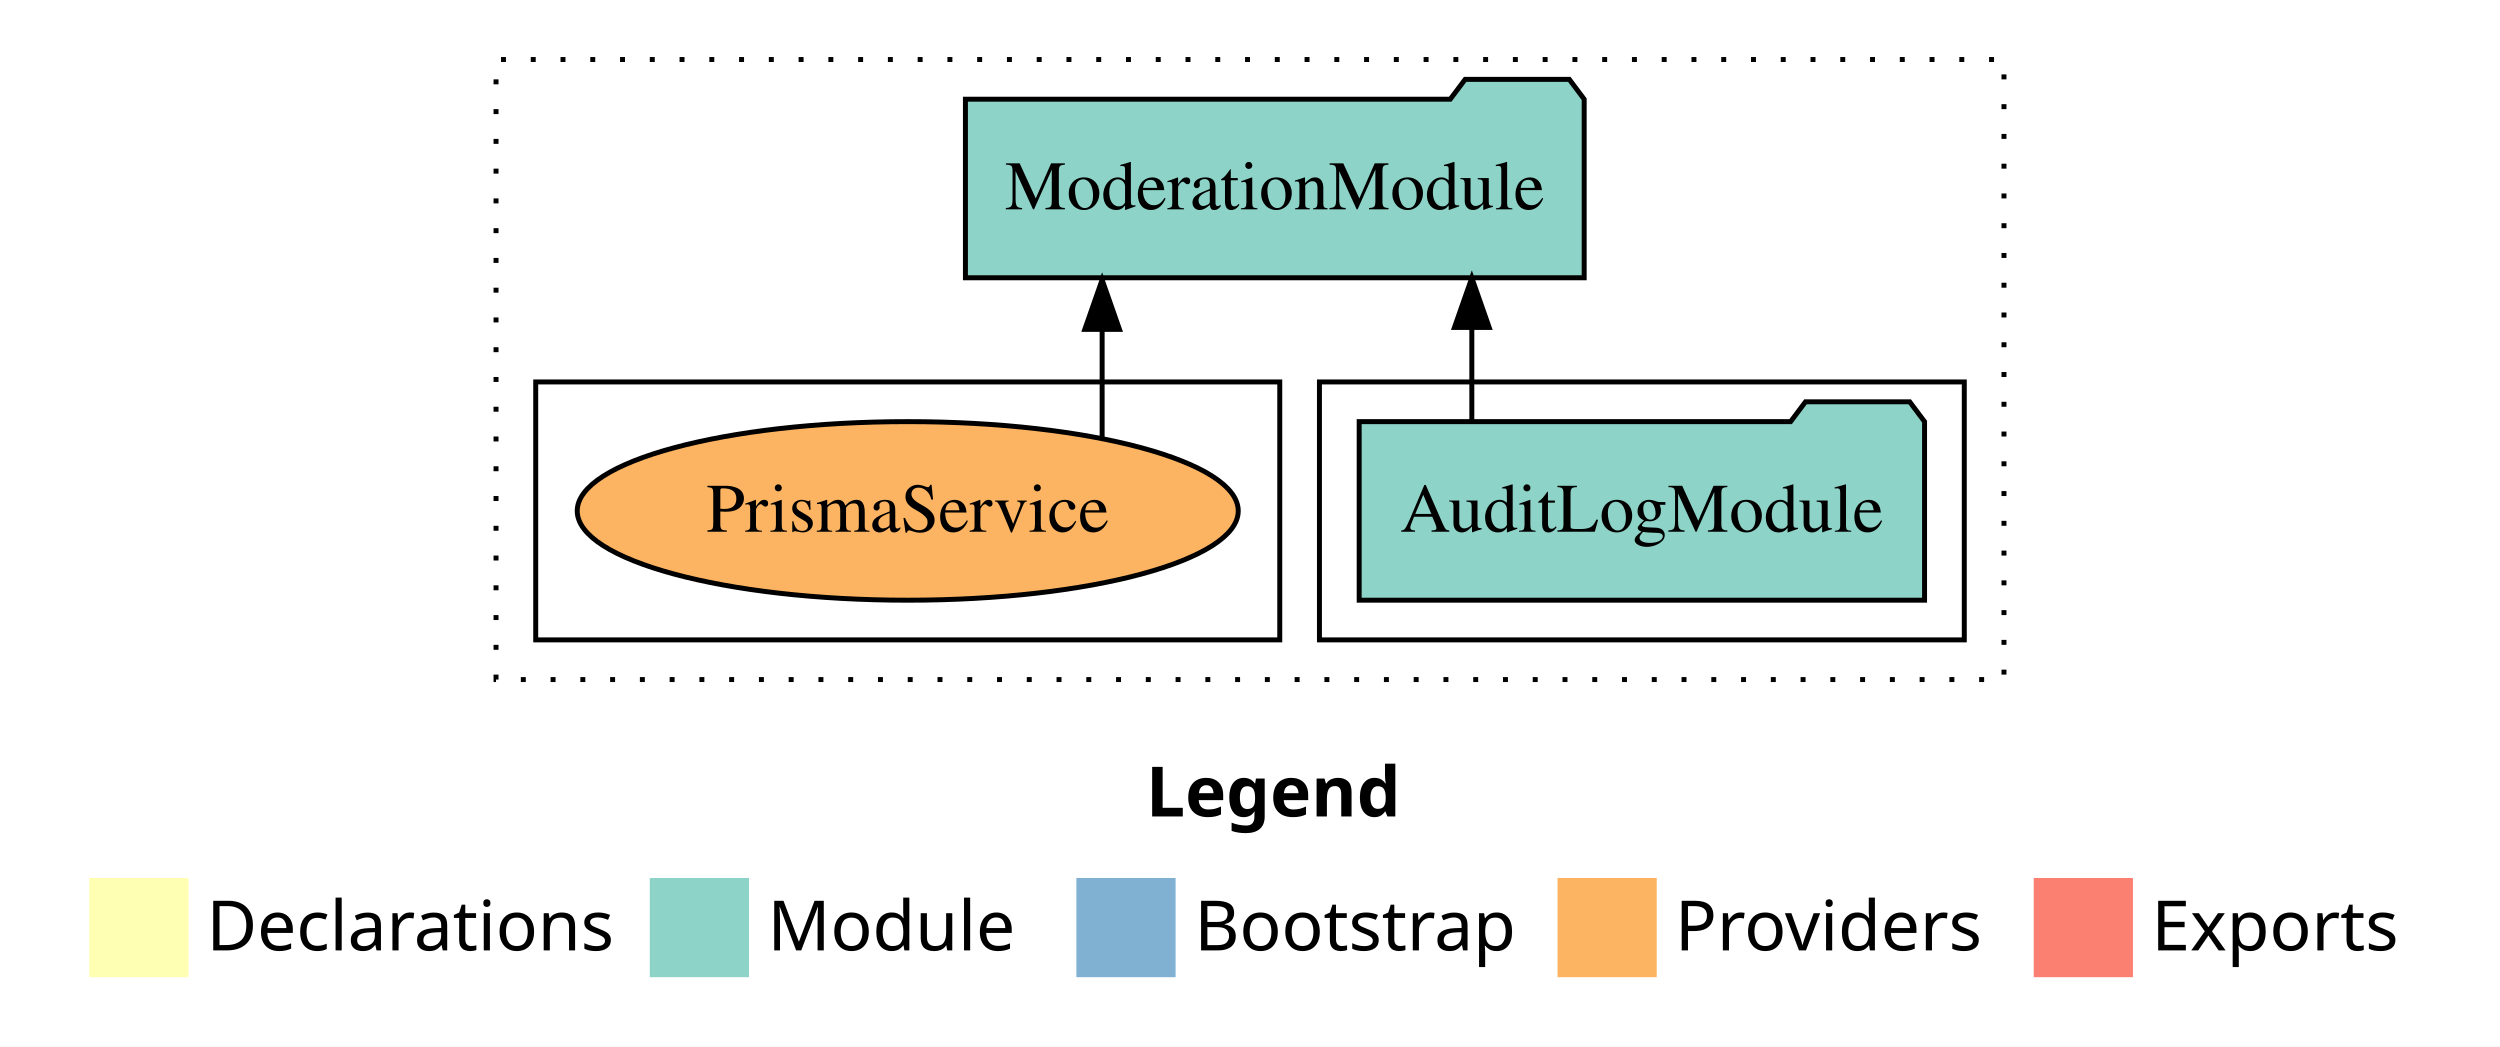
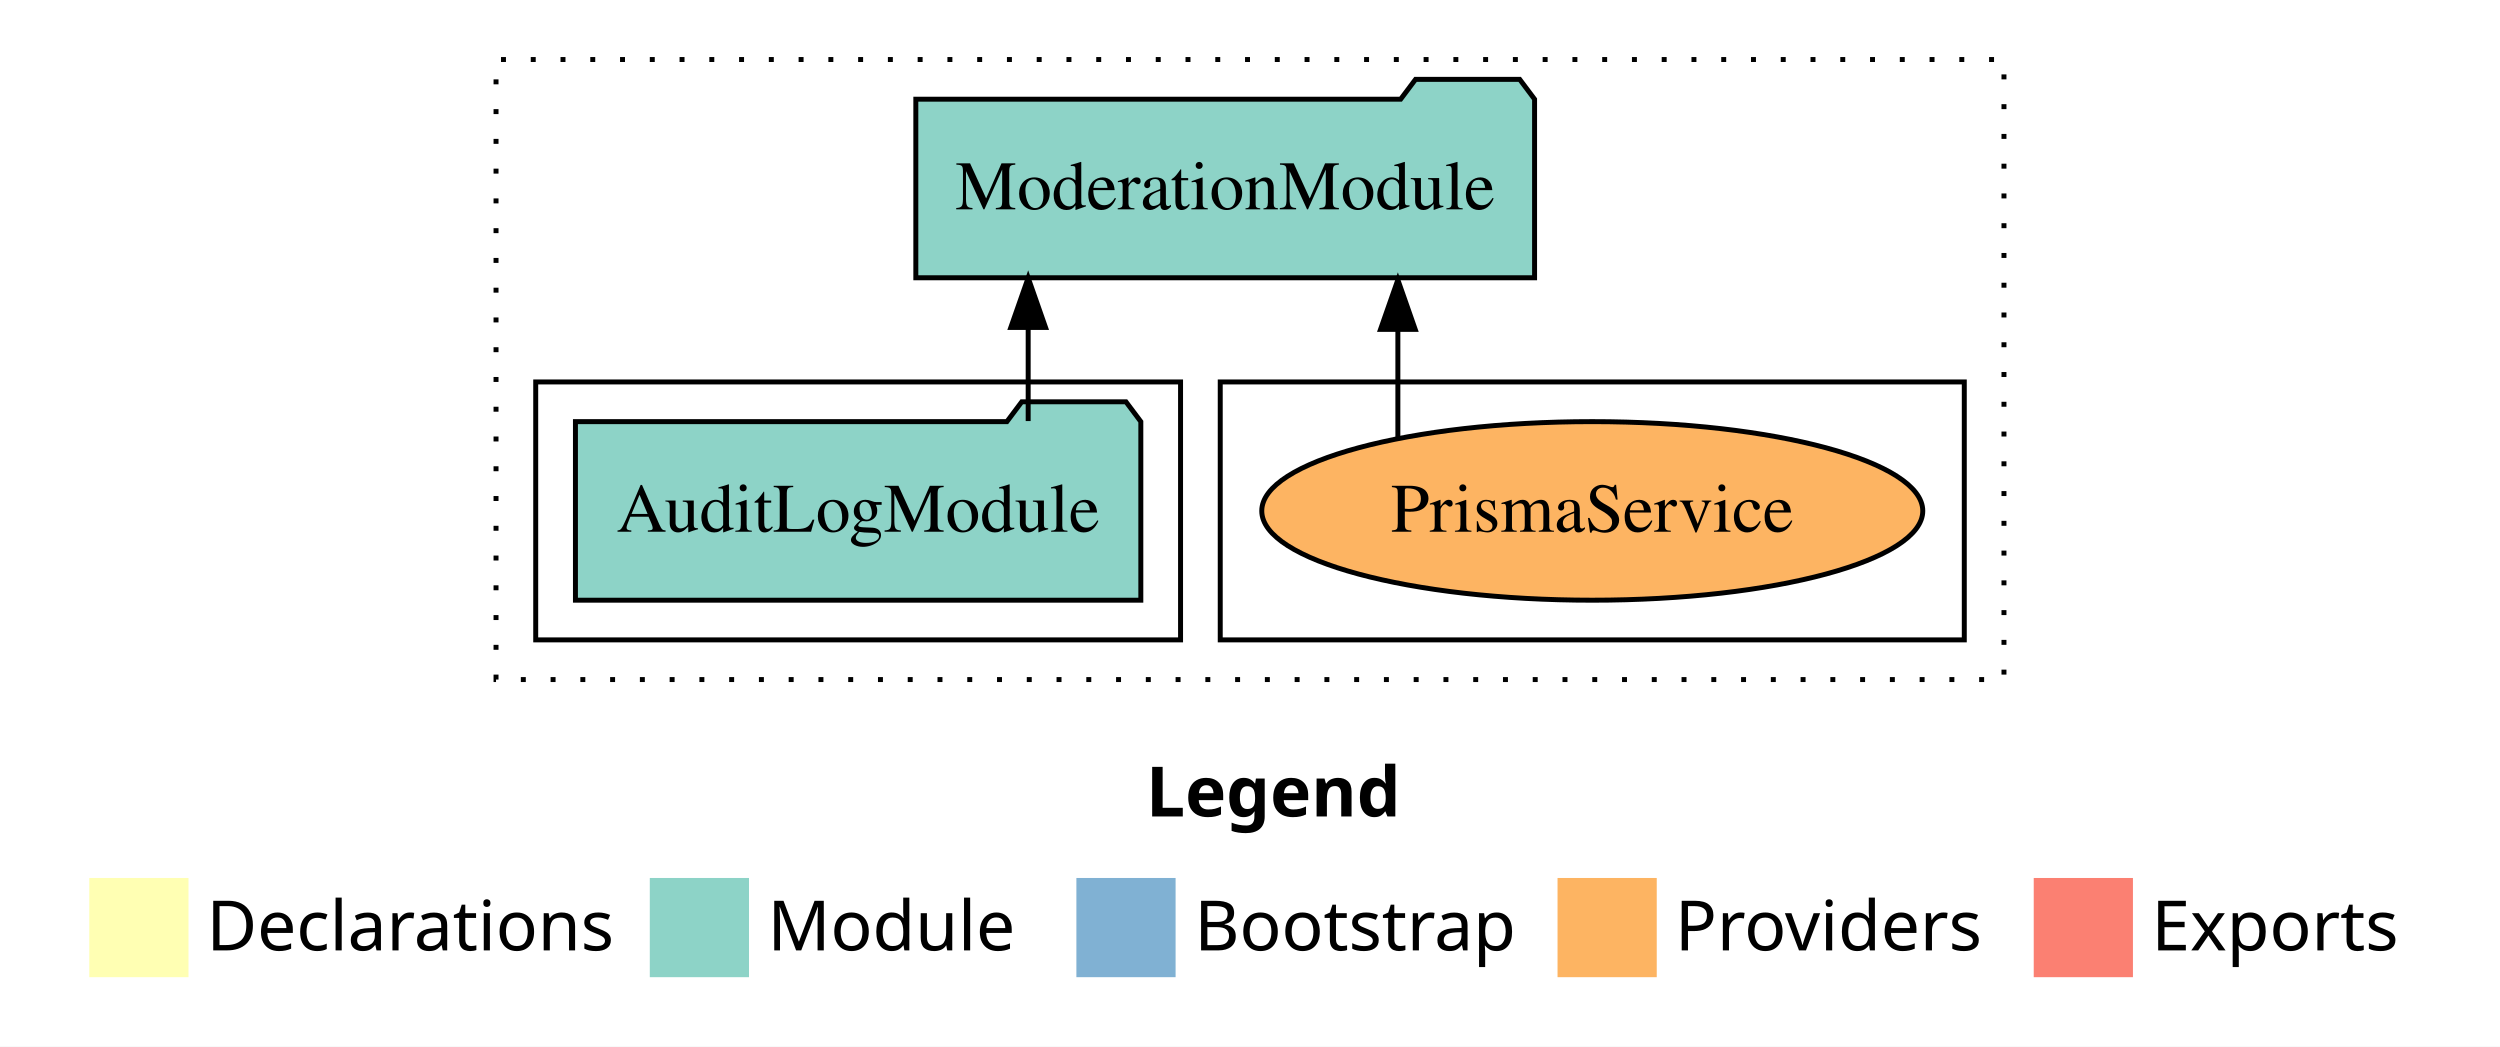
<svg xmlns="http://www.w3.org/2000/svg" width="504pt" height="211pt" viewBox="0.00 0.00 504.00 211.00">
  <g id="graph0" class="graph" transform="scale(1 1) rotate(0) translate(4 207)">
    <polygon fill="white" stroke="transparent" points="-4,4 -4,-207 500,-207 500,4 -4,4" />
    <text text-anchor="start" x="227.01" y="-42.4" font-family="Times-12" font-weight="bold" font-size="14.00">Legend</text>
    <polygon fill="#ffffb3" stroke="transparent" points="14,-10 14,-30 34,-30 34,-10 14,-10" />
    <text text-anchor="start" x="37.63" y="-15.4" font-family="Times-12" font-size="14.00">  Declarations</text>
    <polygon fill="#8dd3c7" stroke="transparent" points="127,-10 127,-30 147,-30 147,-10 127,-10" />
    <text text-anchor="start" x="150.73" y="-15.4" font-family="Times-12" font-size="14.00">  Module</text>
    <polygon fill="#80b1d3" stroke="transparent" points="213,-10 213,-30 233,-30 233,-10 213,-10" />
    <text text-anchor="start" x="236.78" y="-15.4" font-family="Times-12" font-size="14.00">  Bootstrap</text>
    <polygon fill="#fdb462" stroke="transparent" points="310,-10 310,-30 330,-30 330,-10 310,-10" />
    <text text-anchor="start" x="333.67" y="-15.4" font-family="Times-12" font-size="14.00">  Providers</text>
    <polygon fill="#fb8072" stroke="transparent" points="406,-10 406,-30 426,-30 426,-10 406,-10" />
    <text text-anchor="start" x="429.73" y="-15.4" font-family="Times-12" font-size="14.00">  Exports</text>
    <g id="clust1" class="cluster">
      <polygon fill="none" stroke="black" stroke-dasharray="1,5" points="96,-70 96,-195 400,-195 400,-70 96,-70" />
    </g>
+     <g id="clust6" class="cluster">
+       <polygon fill="none" stroke="black" points="242,-78 242,-130 392,-130 392,-78 242,-78" />
+     </g>
    <g id="clust3" class="cluster">
-       <polygon fill="none" stroke="black" points="262,-78 262,-130 392,-130 392,-78 262,-78" />
-     </g>
-     <g id="clust6" class="cluster">
-       <polygon fill="none" stroke="black" points="104,-78 104,-130 254,-130 254,-78 104,-78" />
+       <polygon fill="none" stroke="black" points="104,-78 104,-130 234,-130 234,-78 104,-78" />
    </g>
    <g id="node1" class="node">
-       <polygon fill="#8dd3c7" stroke="black" points="383.99,-122 380.99,-126 359.99,-126 356.99,-122 270.01,-122 270.01,-86 383.99,-86 383.99,-122" />
-       <text text-anchor="middle" x="327" y="-99.8" font-family="Times,serif" font-size="14.00">AuditLogModule</text>
+       <polygon fill="#8dd3c7" stroke="black" points="225.99,-122 222.99,-126 201.99,-126 198.99,-122 112.01,-122 112.01,-86 225.99,-86 225.99,-122" />
+       <text text-anchor="middle" x="169" y="-99.8" font-family="Times,serif" font-size="14.00">AuditLogModule</text>
    </g>
    <g id="node2" class="node">
-       <polygon fill="#8dd3c7" stroke="black" points="315.37,-187 312.37,-191 291.37,-191 288.37,-187 190.63,-187 190.63,-151 315.37,-151 315.37,-187" />
-       <text text-anchor="middle" x="253" y="-164.8" font-family="Times,serif" font-size="14.00">ModerationModule</text>
+       <polygon fill="#8dd3c7" stroke="black" points="305.37,-187 302.37,-191 281.37,-191 278.37,-187 180.63,-187 180.63,-151 305.37,-151 305.37,-187" />
+       <text text-anchor="middle" x="243" y="-164.8" font-family="Times,serif" font-size="14.00">ModerationModule</text>
    </g>
    <g id="edge1" class="edge">
-       <path fill="none" stroke="black" d="M292.72,-122.11C292.72,-122.11 292.72,-140.99 292.72,-140.99" />
-       <polygon fill="black" stroke="black" points="289.22,-140.99 292.72,-150.99 296.22,-140.99 289.22,-140.99" />
+       <path fill="none" stroke="black" d="M203.28,-122.11C203.28,-122.11 203.28,-140.99 203.28,-140.99" />
+       <polygon fill="black" stroke="black" points="199.78,-140.99 203.28,-150.99 206.78,-140.99 199.78,-140.99" />
    </g>
    <g id="node3" class="node">
-       <ellipse fill="#fdb462" stroke="black" cx="179" cy="-104" rx="66.63" ry="18" />
-       <text text-anchor="middle" x="179" y="-99.8" font-family="Times,serif" font-size="14.00">PrismaService</text>
+       <ellipse fill="#fdb462" stroke="black" cx="317" cy="-104" rx="66.63" ry="18" />
+       <text text-anchor="middle" x="317" y="-99.8" font-family="Times,serif" font-size="14.00">PrismaService</text>
    </g>
    <g id="edge2" class="edge">
-       <path fill="none" stroke="black" d="M218.19,-118.75C218.19,-118.75 218.19,-140.59 218.19,-140.59" />
-       <polygon fill="black" stroke="black" points="214.69,-140.59 218.19,-150.59 221.69,-140.59 214.69,-140.59" />
+       <path fill="none" stroke="black" d="M277.81,-118.75C277.81,-118.75 277.81,-140.59 277.81,-140.59" />
+       <polygon fill="black" stroke="black" points="274.31,-140.59 277.81,-150.59 281.31,-140.59 274.31,-140.59" />
    </g>
  </g>
</svg>
